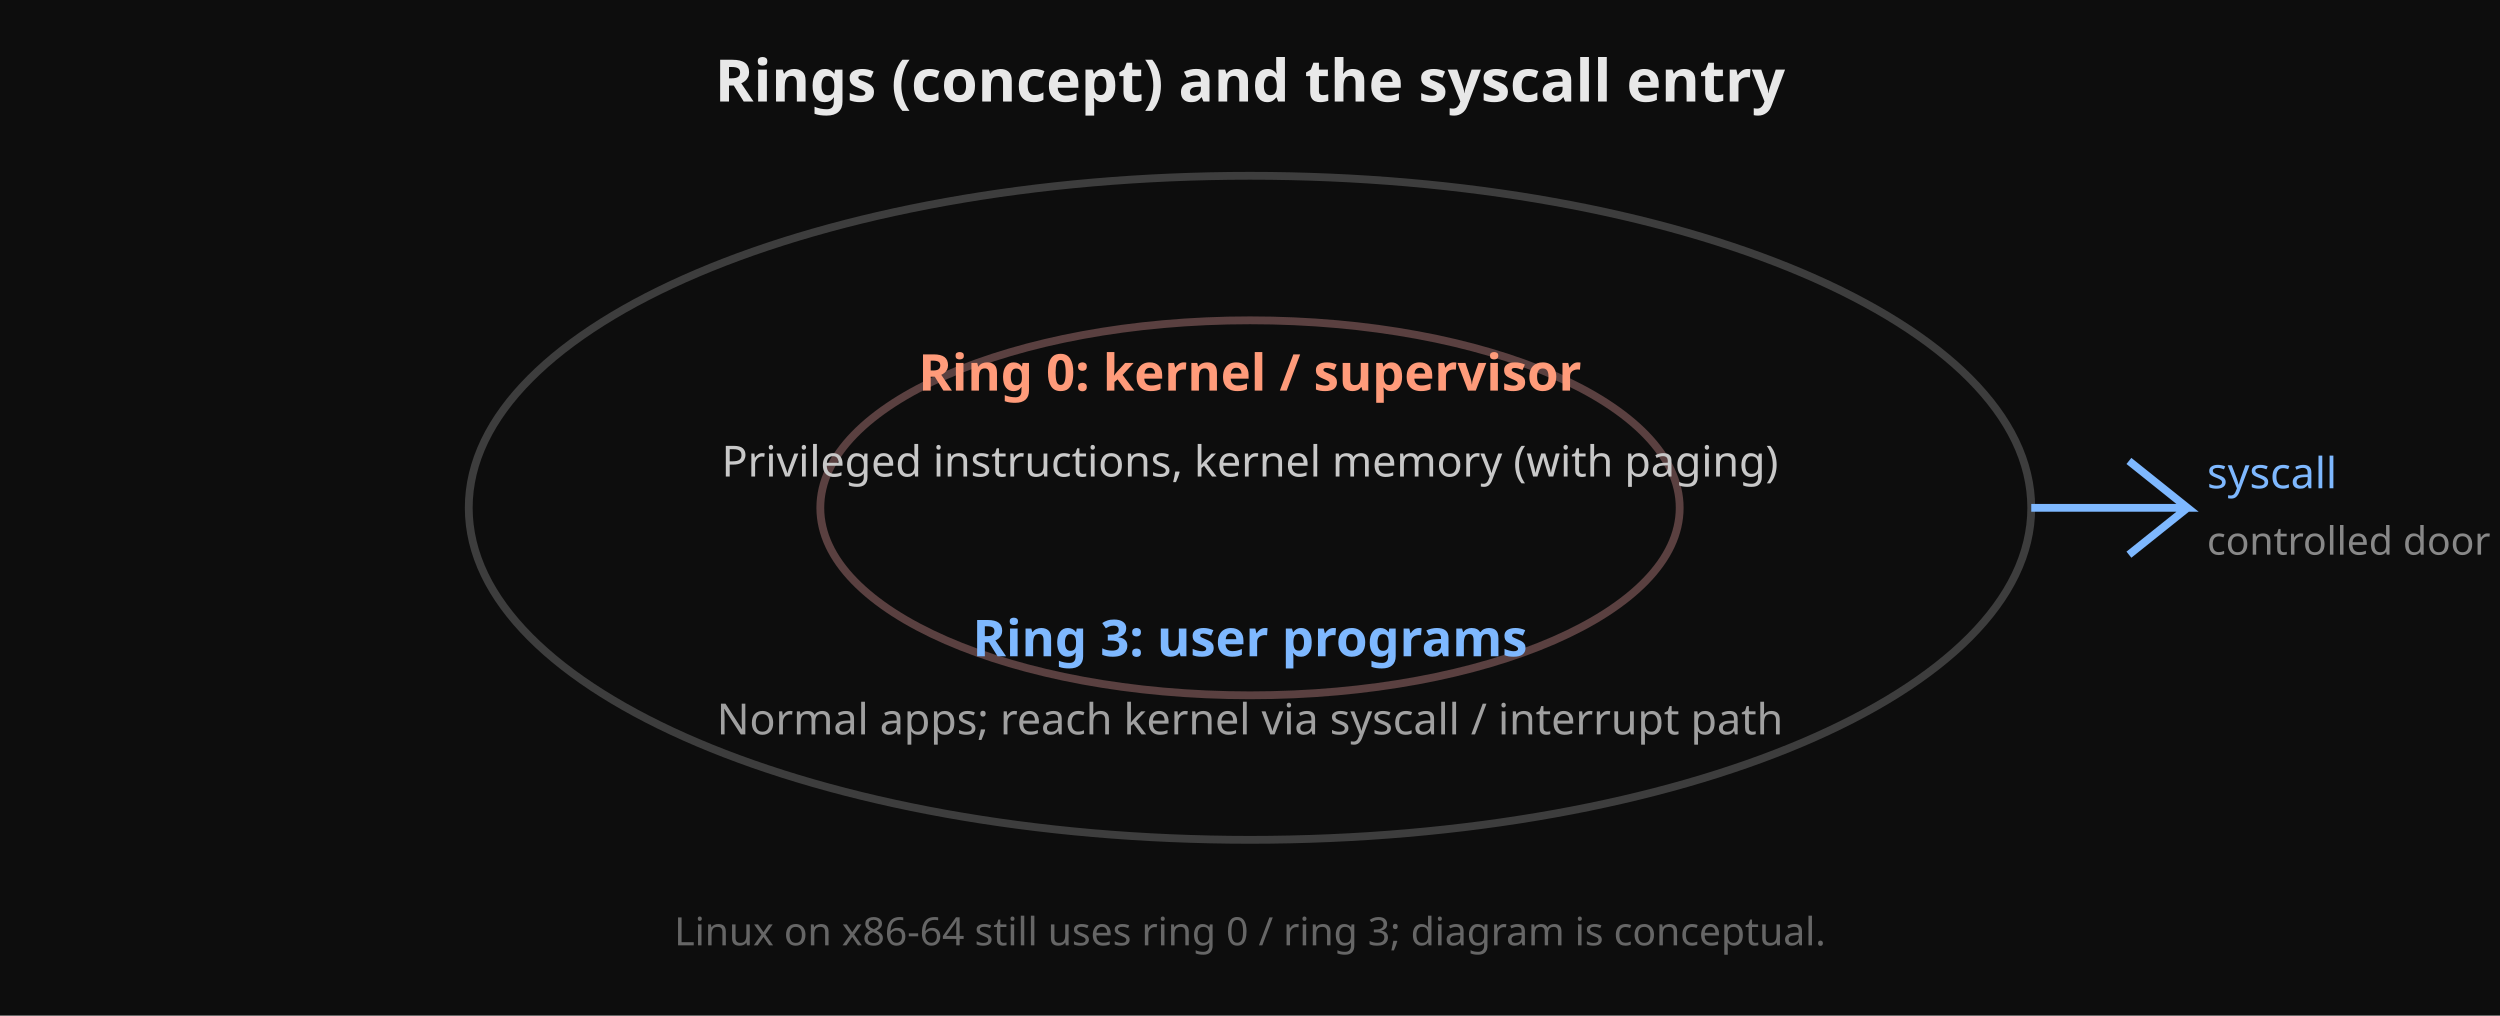
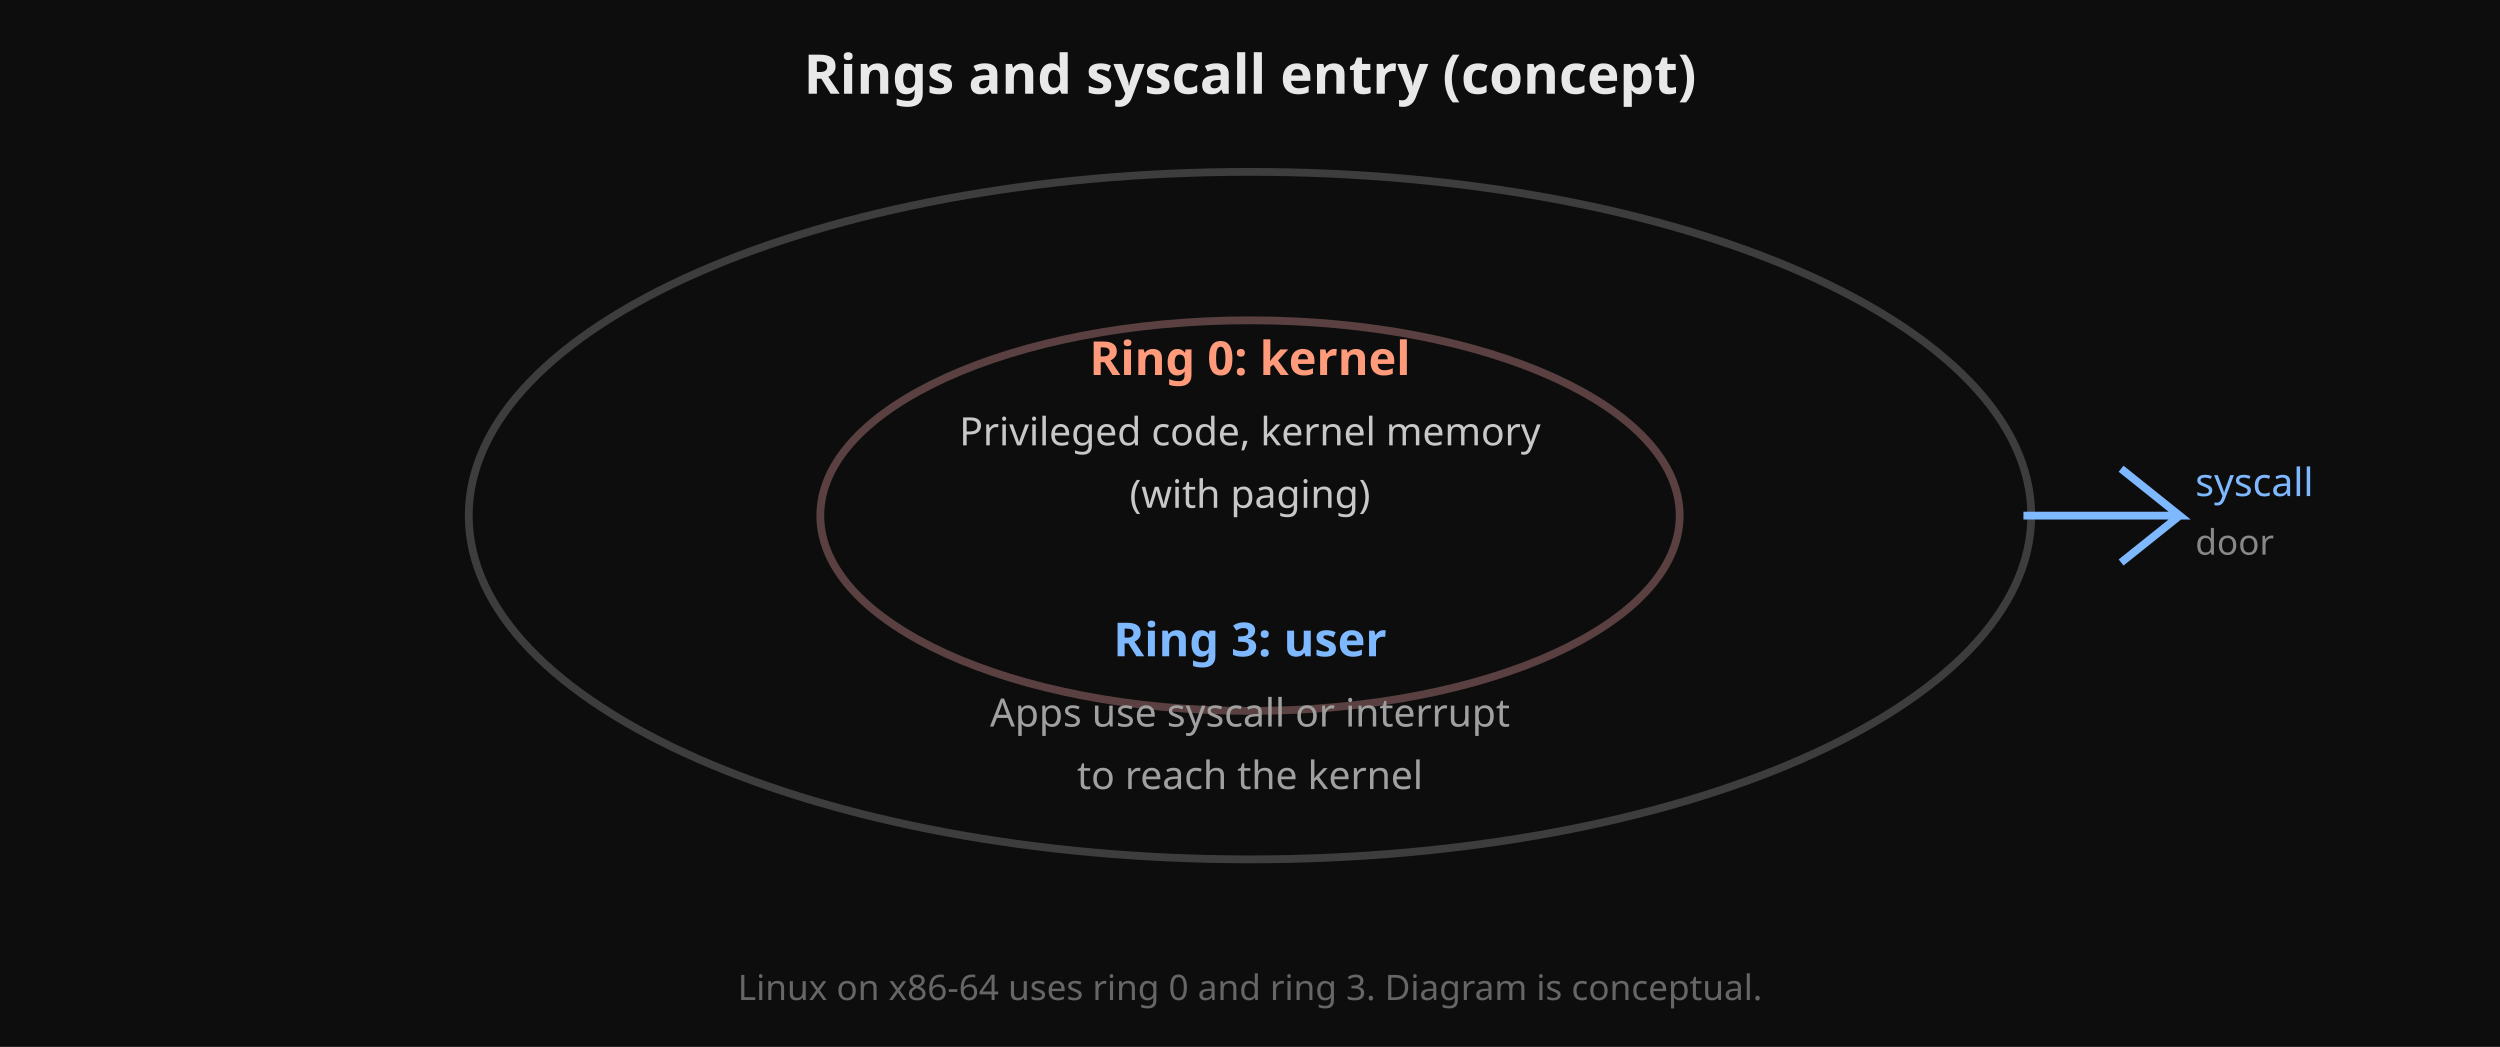
- <svg xmlns="http://www.w3.org/2000/svg" viewBox="0 0 640 260" role="img" aria-labelledby="t4 d4">
-   <rect width="640" height="260" fill="#0d0d0d" />
-   <text x="320" y="26" text-anchor="middle" fill="#e8e8e8" font-size="15" font-family="system-ui,sans-serif" font-weight="600">Rings (concept) and the syscall entry</text>
-   <ellipse cx="320" cy="130" rx="200" ry="85" fill="none" stroke="#3d3d3d" stroke-width="2" />
-   <ellipse cx="320" cy="130" rx="110" ry="48" fill="none" stroke="#5a4040" stroke-width="2" />
-   <text x="320" y="100" text-anchor="middle" fill="#ff9b7a" font-size="13" font-family="system-ui,sans-serif" font-weight="600">Ring 0: kernel / supervisor</text>
-   <text x="320" y="122" text-anchor="middle" fill="#c8c8c8" font-size="11" font-family="system-ui,sans-serif">Privileged instructions, kernel memory (with paging)</text>
-   <text x="320" y="168" text-anchor="middle" fill="#7eb8ff" font-size="13" font-family="system-ui,sans-serif" font-weight="600">Ring 3: user programs</text>
-   <text x="320" y="188" text-anchor="middle" fill="#a0a0a0" font-size="11" font-family="system-ui,sans-serif">Normal apps; reach kernel via syscall / interrupt path</text>
-   <path d="M 520 130 L 560 130 L 545 118 M 560 130 L 545 142" fill="none" stroke="#7eb8ff" stroke-width="2" />
-   <text x="565" y="125" fill="#7eb8ff" font-size="11" font-family="system-ui,sans-serif">syscall</text>
-   <text x="565" y="142" fill="#888" font-size="10" font-family="system-ui,sans-serif">controlled door</text>
-   <text x="320" y="242" text-anchor="middle" fill="#666" font-size="10" font-family="system-ui,sans-serif">Linux on x86-64 still uses ring 0 / ring 3; diagram is conceptual.</text>
+ <svg xmlns="http://www.w3.org/2000/svg" viewBox="0 0 640 268" role="img" aria-labelledby="t4 d4">
+   <rect width="640" height="268" fill="#0d0d0d" />
+   <text x="320" y="24" text-anchor="middle" fill="#e8e8e8" font-size="14" font-family="system-ui,sans-serif" font-weight="600">Rings and syscall entry (concept)</text>
+   <ellipse cx="320" cy="132" rx="200" ry="88" fill="none" stroke="#3d3d3d" stroke-width="2" />
+   <ellipse cx="320" cy="132" rx="110" ry="50" fill="none" stroke="#5a4040" stroke-width="2" />
+   <text x="320" y="96" text-anchor="middle" fill="#ff9b7a" font-size="12" font-family="system-ui,sans-serif" font-weight="600">Ring 0: kernel</text>
+   <text x="320" y="114" text-anchor="middle" fill="#c8c8c8" font-size="10" font-family="system-ui,sans-serif">Privileged code, kernel memory</text>
+   <text x="320" y="130" text-anchor="middle" fill="#c8c8c8" font-size="10" font-family="system-ui,sans-serif">(with paging)</text>
+   <text x="320" y="168" text-anchor="middle" fill="#7eb8ff" font-size="12" font-family="system-ui,sans-serif" font-weight="600">Ring 3: user</text>
+   <text x="320" y="186" text-anchor="middle" fill="#a0a0a0" font-size="10" font-family="system-ui,sans-serif">Apps use syscall or interrupt</text>
+   <text x="320" y="202" text-anchor="middle" fill="#a0a0a0" font-size="10" font-family="system-ui,sans-serif">to reach the kernel</text>
+   <path d="M 518 132 L 558 132 L 543 120 M 558 132 L 543 144" fill="none" stroke="#7eb8ff" stroke-width="2" />
+   <text x="562" y="127" fill="#7eb8ff" font-size="10" font-family="system-ui,sans-serif">syscall</text>
+   <text x="562" y="142" fill="#888" font-size="9" font-family="system-ui,sans-serif">door</text>
+   <text x="320" y="256" text-anchor="middle" fill="#666" font-size="9" font-family="system-ui,sans-serif">Linux on x86-64 uses ring 0 and ring 3. Diagram is conceptual.</text>
</svg>
